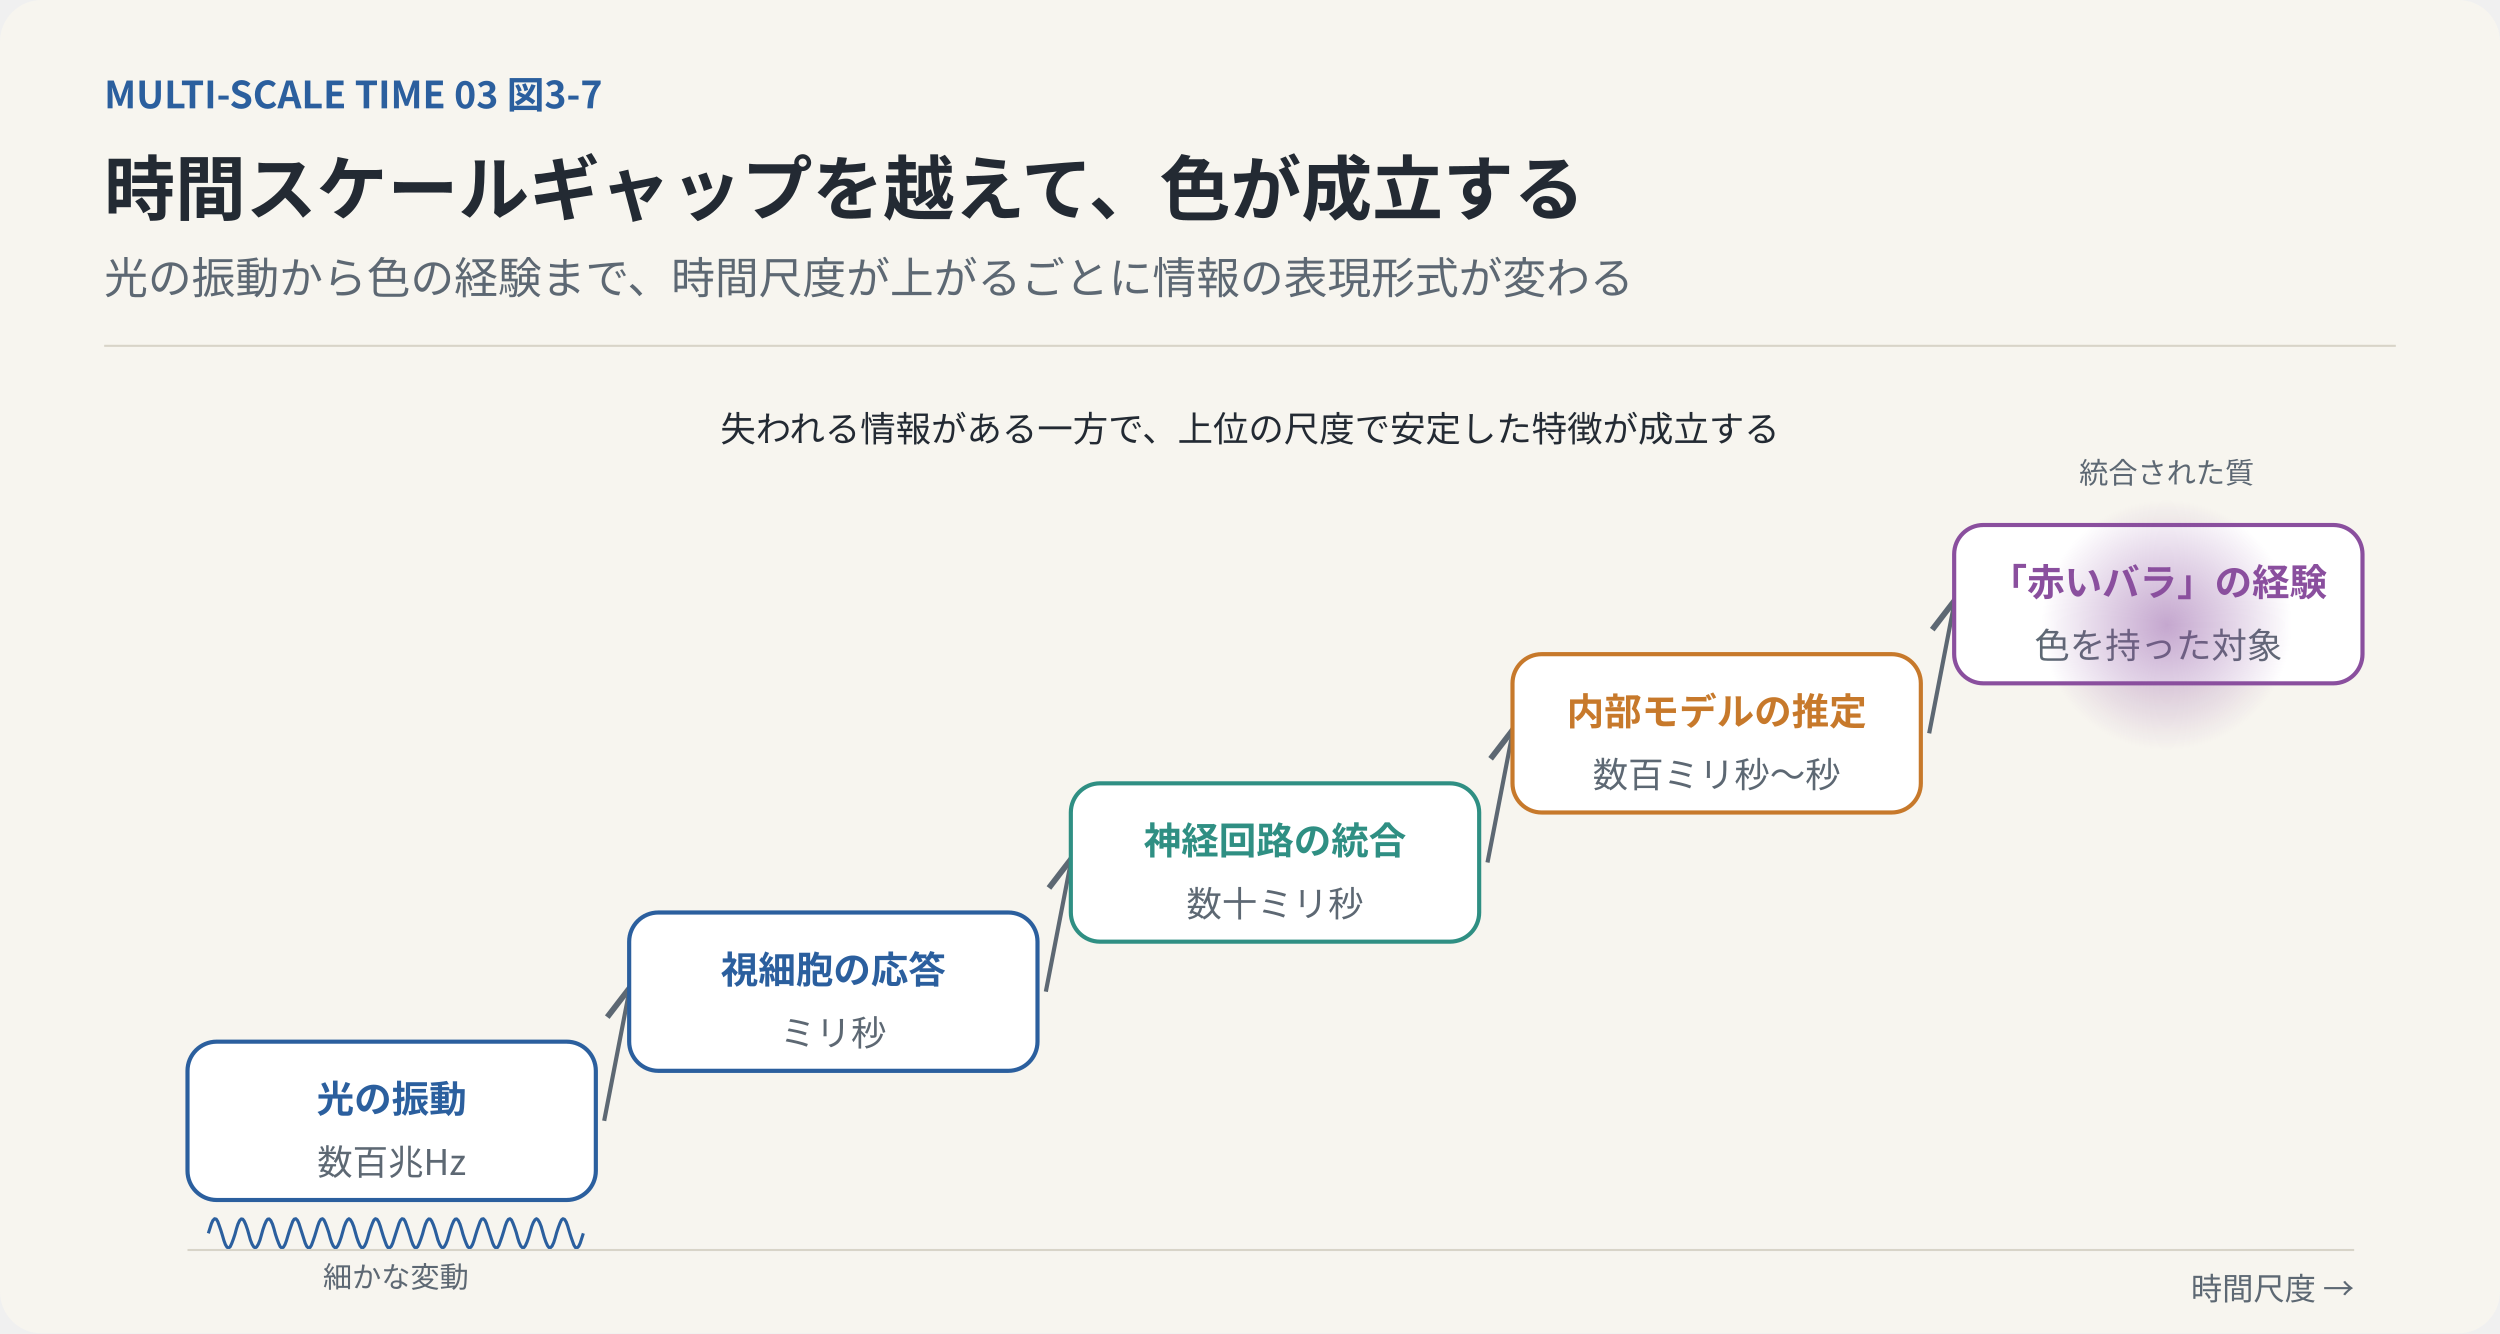
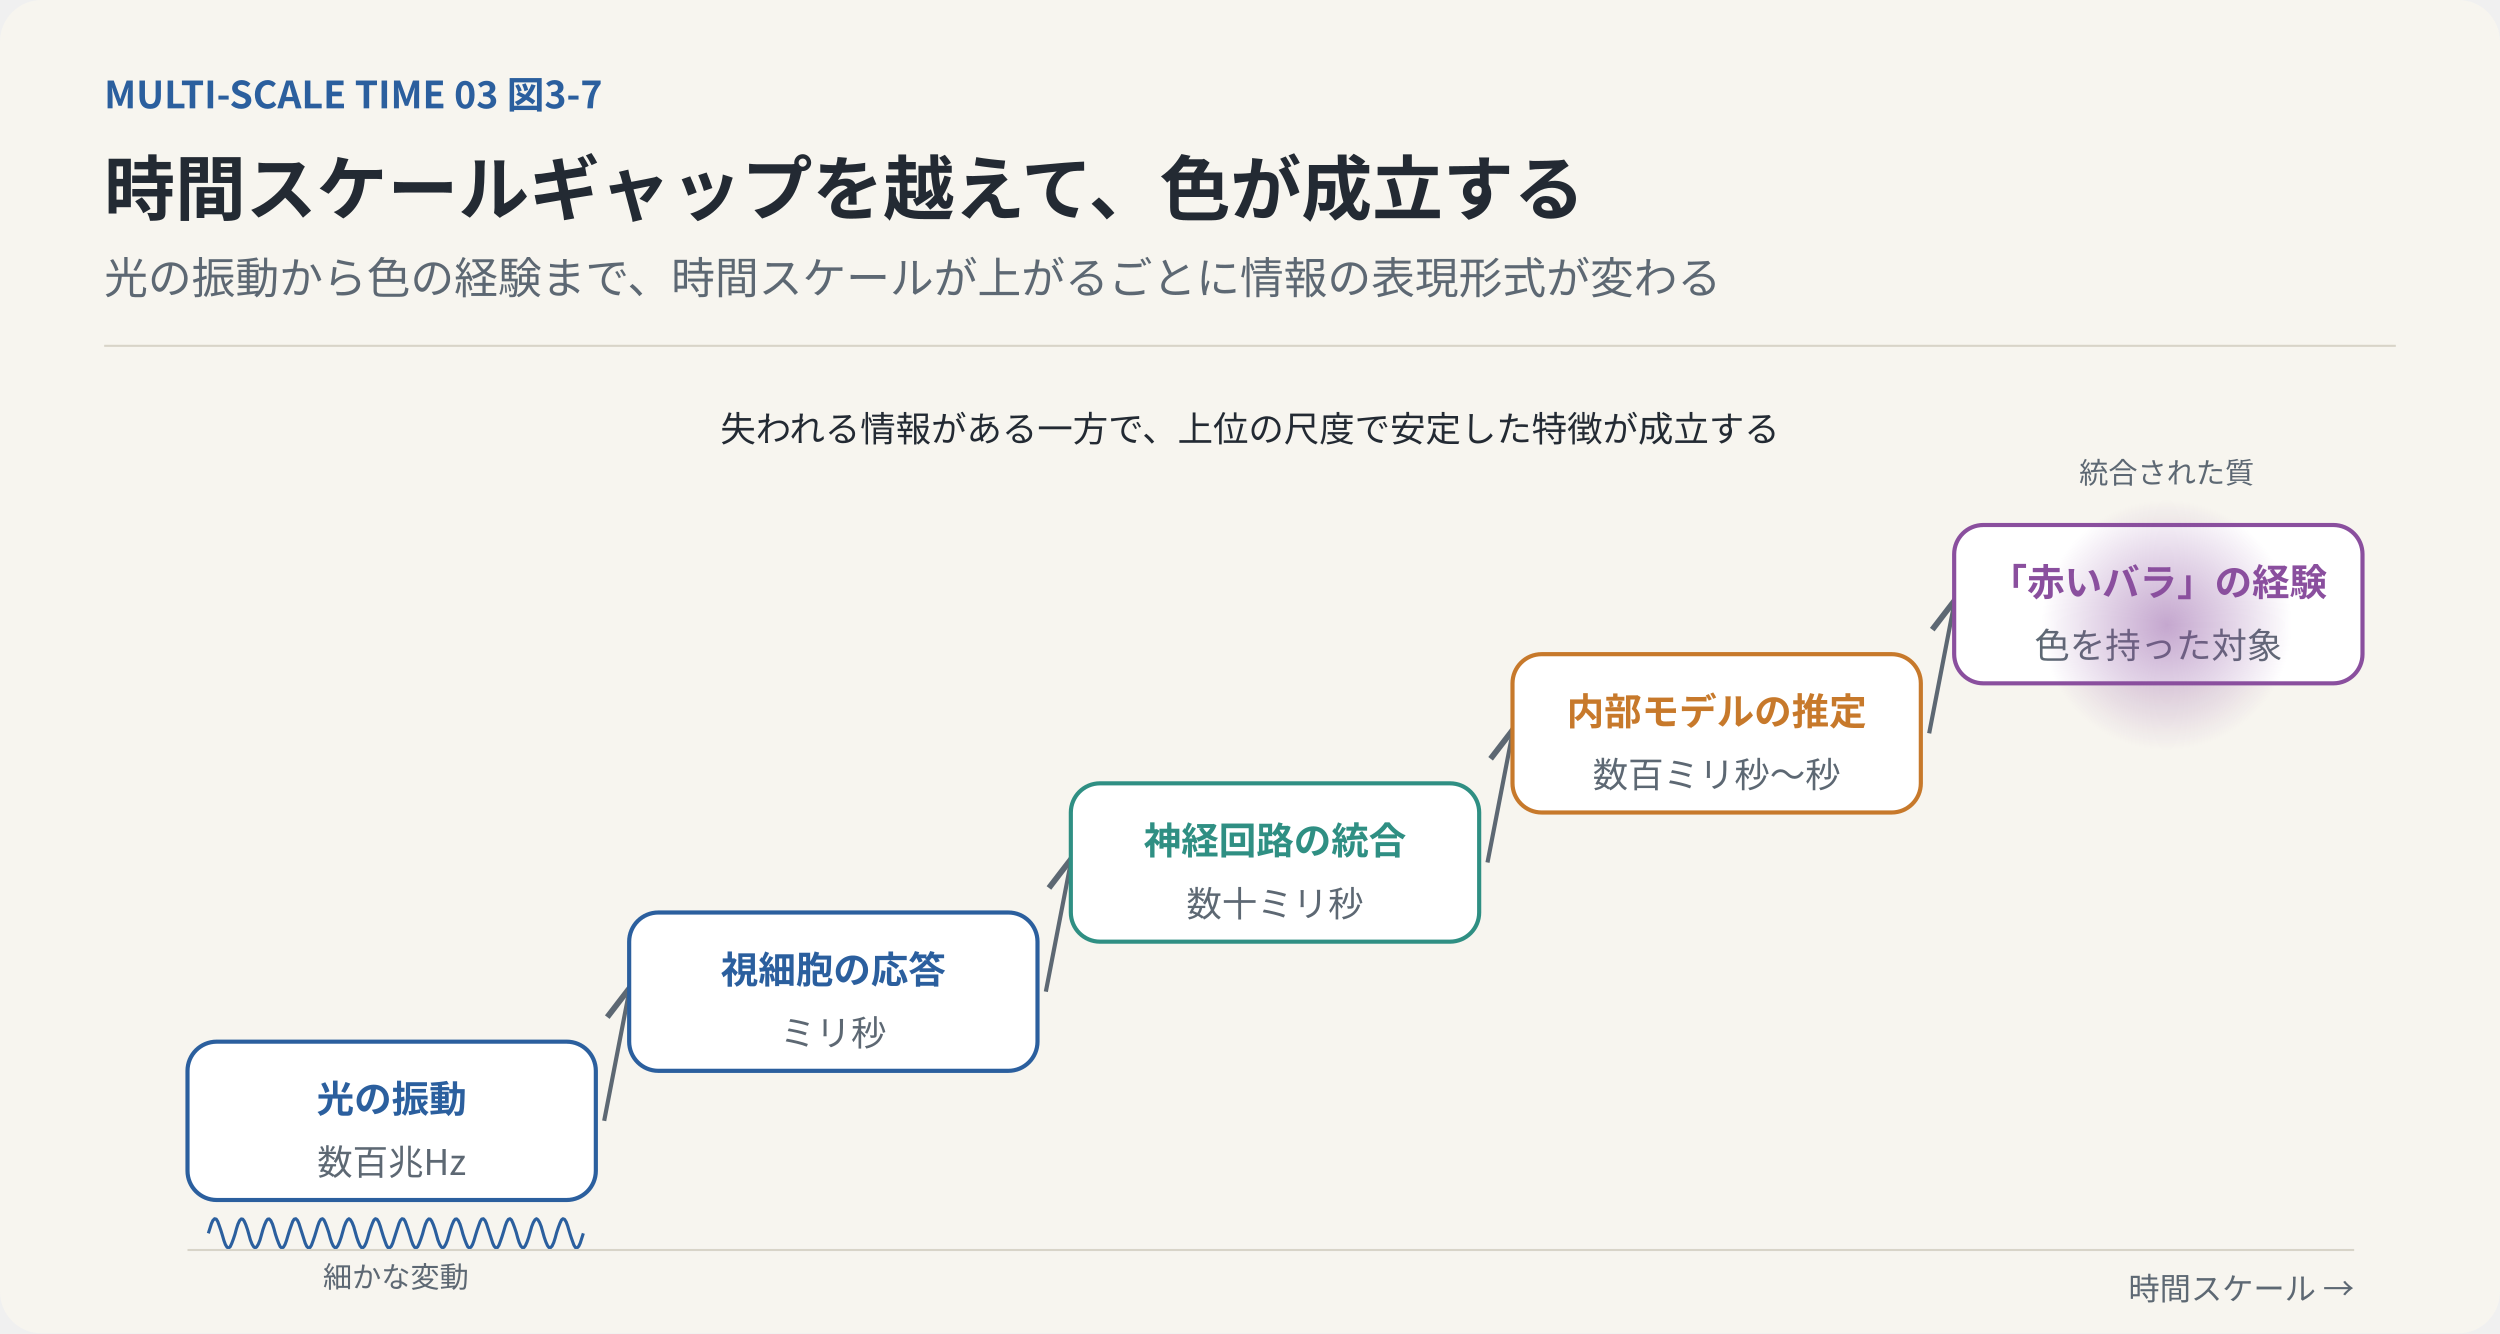
<svg xmlns="http://www.w3.org/2000/svg" width="1200" height="640" viewBox="0 0 1200 640" role="img" aria-labelledby="title desc">
  <defs>
    <marker id="arrow" markerWidth="10" markerHeight="10" refX="8" refY="5" orient="auto-start-reverse">
      <path d="M1,1 L9,5 L1,9" fill="none" stroke="#5d6873" stroke-width="1.4" />
    </marker>
    <marker id="arrow-blue" markerWidth="10" markerHeight="10" refX="8" refY="5" orient="auto-start-reverse">
      <path d="M1,1 L9,5 L1,9" fill="none" stroke="#2b5f9e" stroke-width="1.4" />
    </marker>
    <marker id="arrow-amber" markerWidth="10" markerHeight="10" refX="8" refY="5" orient="auto-start-reverse">
      <path d="M1,1 L9,5 L1,9" fill="none" stroke="#c7792b" stroke-width="1.4" />
    </marker>
    <marker id="arrow-teal" markerWidth="10" markerHeight="10" refX="8" refY="5" orient="auto-start-reverse">
      <path d="M1,1 L9,5 L1,9" fill="none" stroke="#2f8f83" stroke-width="1.4" />
    </marker>
    <radialGradient id="g03g-1">
      <stop offset="0" stop-color="#8a4f9e" stop-opacity="0.5" />
      <stop offset="0.55" stop-color="#8a4f9e" stop-opacity="0.23" />
      <stop offset="1" stop-color="#8a4f9e" stop-opacity="0" />
    </radialGradient>
  </defs>
  <rect width="1200" height="640" rx="20" fill="#f7f5ef" />
  <g font-family="system-ui, -apple-system, &quot;Hiragino Kaku Gothic ProN&quot;, &quot;Noto Sans CJK JP&quot;, Meiryo, sans-serif">
    <text x="50.0" y="52.0" fill="#2b5f9e" font-size="18" text-anchor="start" font-weight="700">MULTI-SCALE TIME     03     図3-7</text>
    <text x="50.0" y="103.0" fill="#232a33" font-size="34" text-anchor="start" font-weight="700">時間スケールギャップを越えて、色が成立する</text>
-     <text x="50.0" y="141.0" fill="#5d6873" font-size="21" text-anchor="start" font-weight="400">光の振動から色の経験まで、時間尺度が上がるごとに情報の表現形式が変わる</text>
+     <text x="50.0" y="141.0" fill="#5d6873" font-size="21" text-anchor="start" font-weight="400">光の振動から色の経験まで、時間スケールが上がるごとに情報の表現形式が変わる</text>
    <line x1="50.0" y1="166.0" x2="1150.0" y2="166.0" stroke="#d8d4c8" stroke-width="1" />
    <rect x="90.0" y="500.0" width="196.0" height="76.0" rx="14" fill="#ffffff" stroke="#2b5f9e" stroke-width="2" />
    <text x="188.0" y="534.0" fill="#2b5f9e" font-size="18" text-anchor="middle" font-weight="700">光の振動</text>
    <text x="188.0" y="564.0" fill="#5d6873" font-size="17" text-anchor="middle" font-weight="400">数百兆Hz</text>
    <line x1="290.0" y1="538.0" x2="302.0" y2="476.0" stroke="#5d6873" stroke-width="2" marker-end="url(#arrow)" />
    <rect x="302.0" y="438.0" width="196.0" height="76.0" rx="14" fill="#ffffff" stroke="#2b5f9e" stroke-width="2" />
    <text x="400.0" y="472.0" fill="#2b5f9e" font-size="18" text-anchor="middle" font-weight="700">視細胞の応答</text>
    <text x="400.0" y="502.0" fill="#5d6873" font-size="17" text-anchor="middle" font-weight="400">ミリ秒</text>
    <line x1="502.0" y1="476.0" x2="514.0" y2="414.0" stroke="#5d6873" stroke-width="2" marker-end="url(#arrow)" />
    <rect x="514.0" y="376.0" width="196.0" height="76.0" rx="14" fill="#ffffff" stroke="#2f8f83" stroke-width="2" />
    <text x="612.0" y="410.0" fill="#2f8f83" font-size="18" text-anchor="middle" font-weight="700">神経回路の統合</text>
    <text x="612.0" y="440.0" fill="#5d6873" font-size="17" text-anchor="middle" font-weight="400">数十ミリ秒</text>
    <line x1="714.0" y1="414.0" x2="726.0" y2="352.0" stroke="#5d6873" stroke-width="2" marker-end="url(#arrow)" />
    <rect x="726.0" y="314.0" width="196.0" height="76.0" rx="14" fill="#ffffff" stroke="#c7792b" stroke-width="2" />
    <text x="824.0" y="348.0" fill="#c7792b" font-size="18" text-anchor="middle" font-weight="700">内部モデルの推定</text>
    <text x="824.0" y="378.0" fill="#5d6873" font-size="17" text-anchor="middle" font-weight="400">数百ミリ秒〜秒</text>
    <line x1="926.0" y1="352.0" x2="938.0" y2="290.0" stroke="#5d6873" stroke-width="2" marker-end="url(#arrow)" />
    <rect x="938.0" y="252.0" width="196.0" height="76.0" rx="14" fill="#ffffff" stroke="#8a4f9e" stroke-width="2" />
    <text x="1036.0" y="286.0" fill="#8a4f9e" font-size="18" text-anchor="middle" font-weight="700">「赤いバラ」の経験</text>
    <text x="1036.0" y="316.0" fill="#5d6873" font-size="17" text-anchor="middle" font-weight="400">色を持った対象</text>
    <polyline points="100.0,592.0 100.8,589.5 101.5,587.3 102.2,585.8 103.0,585.0 103.8,585.2 104.5,586.3 105.2,588.2 106.0,590.5 106.8,593.1 107.5,595.5 108.2,597.4 109.0,598.7 109.8,599.0 110.5,598.4 111.2,596.9 112.0,594.8 112.8,592.4 113.5,589.8 114.2,587.6 115.0,585.9 115.8,585.1 116.5,585.2 117.2,586.1 118.0,587.9 118.8,590.2 119.5,592.7 120.2,595.2 121.0,597.2 121.8,598.5 122.5,599.0 123.2,598.5 124.0,597.2 124.8,595.2 125.5,592.7 126.2,590.2 127.0,587.9 127.8,586.1 128.5,585.2 129.2,585.1 130.0,585.9 130.8,587.6 131.5,589.8 132.2,592.4 133.0,594.8 133.8,596.9 134.5,598.4 135.2,599.0 136.0,598.7 136.8,597.4 137.5,595.5 138.2,593.1 139.0,590.5 139.8,588.2 140.5,586.3 141.2,585.2 142.0,585.0 142.8,585.8 143.5,587.3 144.2,589.5 145.0,592.0 145.8,594.5 146.5,596.7 147.2,598.2 148.0,599.0 148.8,598.8 149.5,597.7 150.2,595.8 151.0,593.5 151.8,590.9 152.5,588.5 153.2,586.6 154.0,585.3 154.8,585.0 155.5,585.6 156.2,587.1 157.0,589.2 157.8,591.6 158.5,594.2 159.2,596.4 160.0,598.1 160.8,598.9 161.5,598.8 162.2,597.9 163.0,596.1 163.8,593.8 164.5,591.3 165.2,588.8 166.0,586.8 166.8,585.5 167.5,585.0 168.2,585.5 169.0,586.8 169.8,588.8 170.5,591.3 171.2,593.8 172.0,596.1 172.8,597.9 173.5,598.8 174.2,598.9 175.0,598.1 175.8,596.4 176.5,594.2 177.2,591.6 178.0,589.2 178.8,587.1 179.5,585.6 180.2,585.0 181.0,585.3 181.8,586.6 182.5,588.5 183.2,590.9 184.0,593.5 184.8,595.8 185.5,597.7 186.2,598.8 187.0,599.0 187.8,598.2 188.5,596.7 189.2,594.5 190.0,592.0 190.8,589.5 191.5,587.3 192.2,585.8 193.0,585.0 193.8,585.2 194.5,586.3 195.2,588.2 196.0,590.5 196.8,593.1 197.5,595.5 198.2,597.4 199.0,598.7 199.8,599.0 200.5,598.4 201.2,596.9 202.0,594.8 202.8,592.4 203.5,589.8 204.2,587.6 205.0,585.9 205.8,585.1 206.5,585.2 207.2,586.1 208.0,587.9 208.8,590.2 209.5,592.7 210.2,595.2 211.0,597.2 211.8,598.5 212.5,599.0 213.2,598.5 214.0,597.2 214.8,595.2 215.5,592.7 216.2,590.2 217.0,587.9 217.8,586.1 218.5,585.2 219.2,585.1 220.0,585.9 220.8,587.6 221.5,589.8 222.2,592.4 223.0,594.8 223.8,596.9 224.5,598.4 225.2,599.0 226.0,598.7 226.8,597.4 227.5,595.5 228.2,593.1 229.0,590.5 229.8,588.2 230.5,586.3 231.2,585.2 232.0,585.0 232.8,585.8 233.5,587.3 234.2,589.5 235.0,592.0 235.8,594.5 236.5,596.7 237.2,598.2 238.0,599.0 238.8,598.8 239.5,597.7 240.2,595.8 241.0,593.5 241.8,590.9 242.5,588.5 243.2,586.6 244.0,585.3 244.8,585.0 245.5,585.6 246.2,587.1 247.0,589.2 247.8,591.6 248.5,594.2 249.2,596.4 250.0,598.1 250.8,598.9 251.5,598.8 252.2,597.9 253.0,596.1 253.8,593.8 254.5,591.3 255.2,588.8 256.0,586.8 256.8,585.5 257.5,585.0 258.2,585.5 259.0,586.8 259.8,588.8 260.5,591.3 261.2,593.8 262.0,596.1 262.8,597.9 263.5,598.8 264.2,598.9 265.0,598.1 265.8,596.4 266.5,594.2 267.2,591.6 268.0,589.2 268.8,587.1 269.5,585.6 270.2,585.0 271.0,585.3 271.8,586.6 272.5,588.5 273.2,590.9 274.0,593.5 274.8,595.8 275.5,597.7 276.2,598.8 277.0,599.0 277.8,598.2 278.5,596.7 279.2,594.5 280.0,592.0" fill="none" stroke="#2b5f9e" stroke-width="1.5" stroke-linejoin="round" />
    <text x="190.0" y="618.0" fill="#5d6873" font-size="14" text-anchor="middle" font-weight="400">細かな変動</text>
    <circle cx="1040.0" cy="300.0" r="60" fill="url(#g03g-1)" />
    <text x="1040.0" y="232.0" fill="#5d6873" font-size="14" text-anchor="middle" font-weight="400">統合された質</text>
    <line x1="90.0" y1="600.0" x2="1130.0" y2="600.0" stroke="#d8d4c8" stroke-width="1" />
-     <text x="1130.0" y="624.0" fill="#5d6873" font-size="15" text-anchor="end" font-weight="400">時間尺度 →</text>
+     <text x="1130.0" y="624.0" fill="#5d6873" font-size="15" text-anchor="end" font-weight="400">時間スケール →</text>
    <text x="600.0" y="212.0" fill="#232a33" font-size="17" text-anchor="middle" font-weight="400">失われる情報がある一方で、上位の尺度で安定した特徴が成立する</text>
  </g>
</svg>
